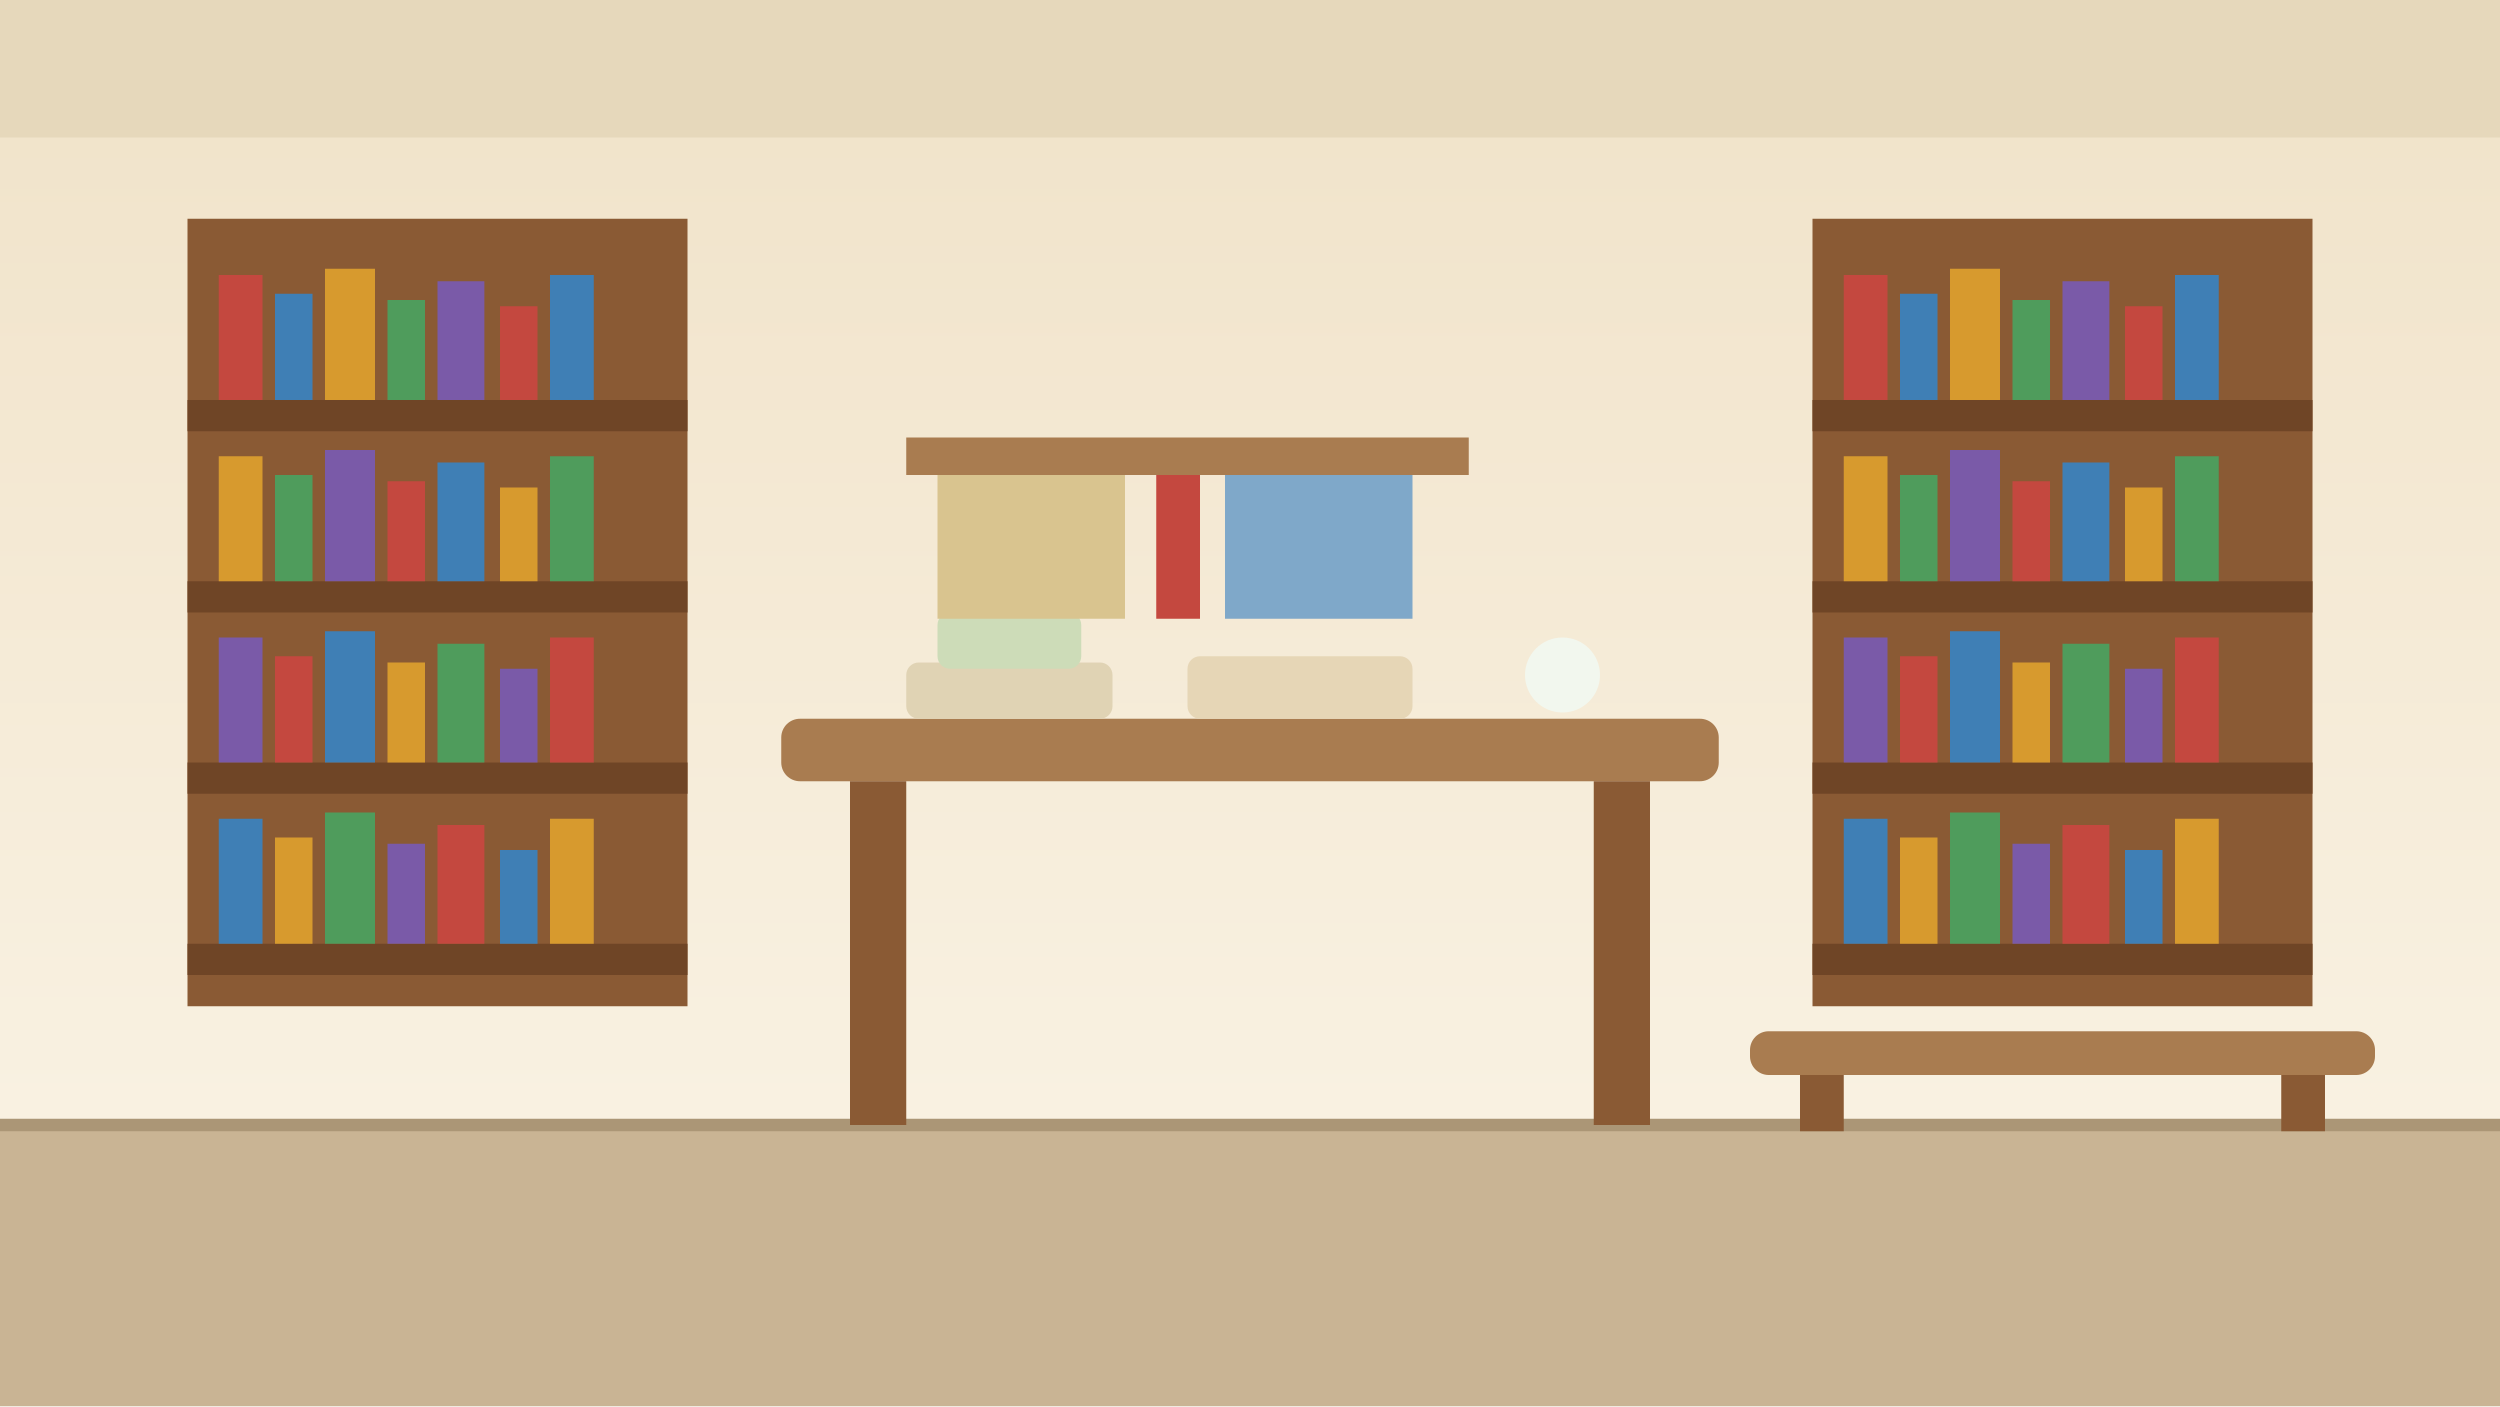
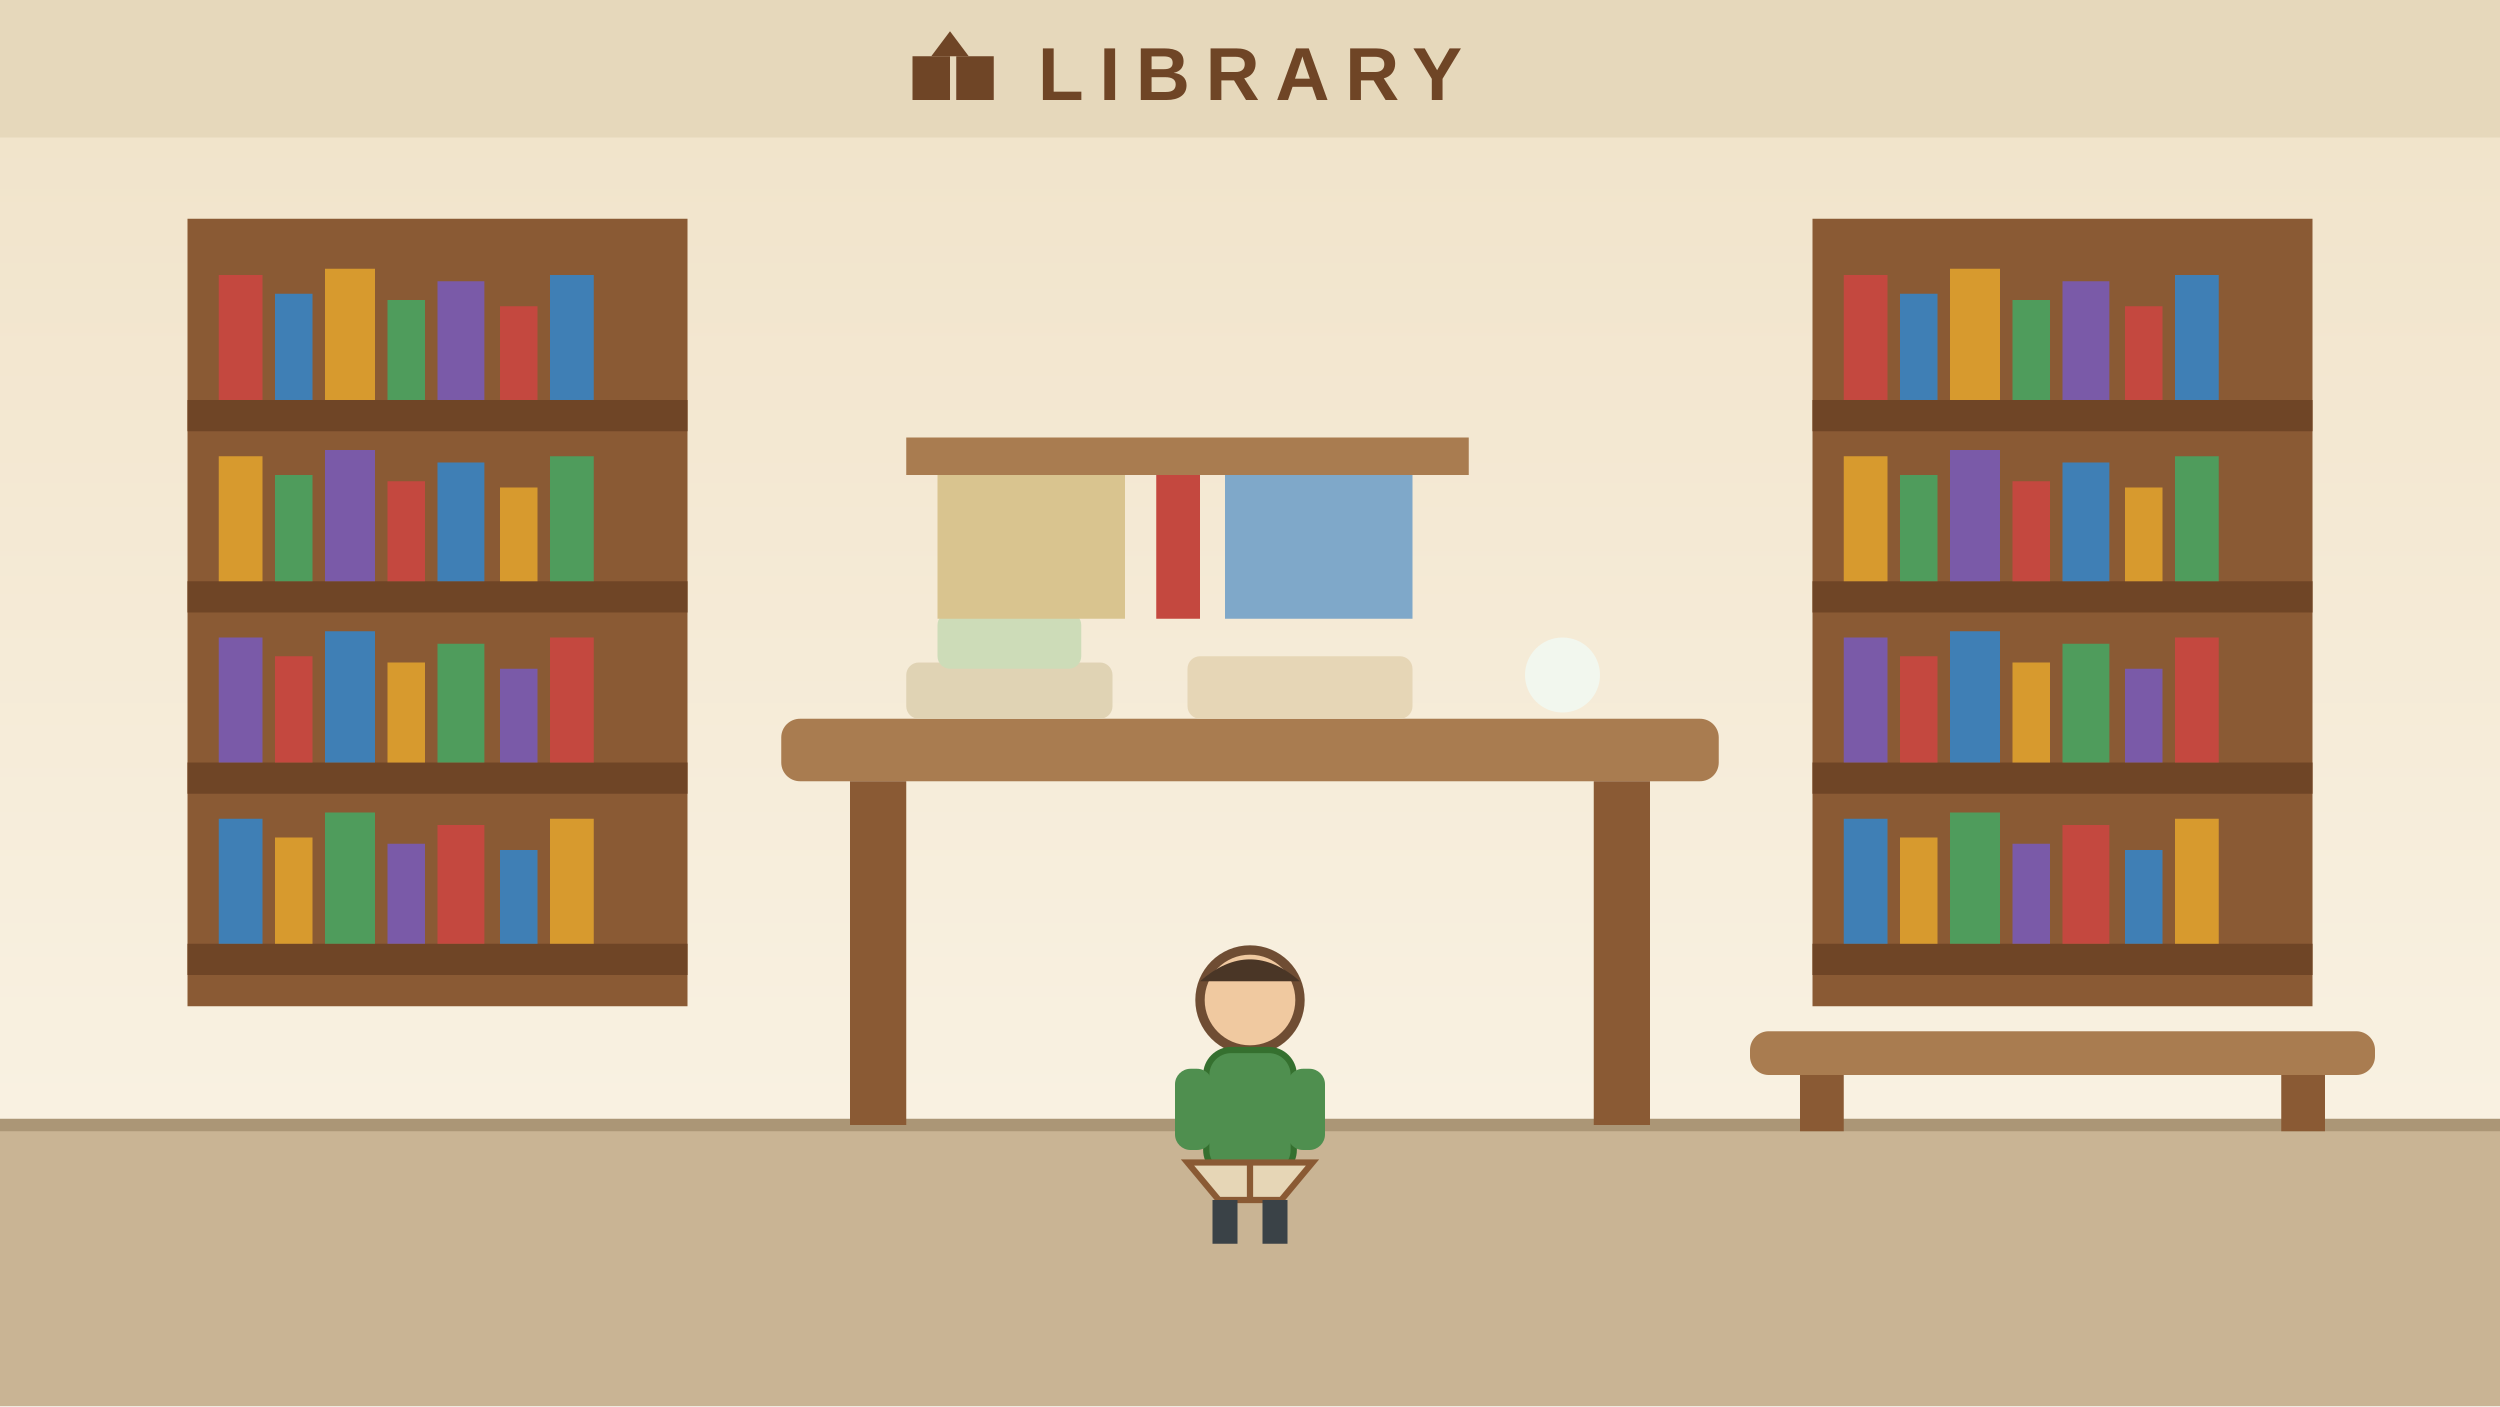
<svg xmlns="http://www.w3.org/2000/svg" width="800" height="450" viewBox="0 0 800 450" role="img" aria-label="A library with tall bookcases, reading tables and rows of books">
  <defs>
    <linearGradient id="s11sky" x1="0" y1="0" x2="0" y2="1">
      <stop offset="0" stop-color="#f0e2c8" />
      <stop offset="1" stop-color="#fbf5e8" />
    </linearGradient>
  </defs>
  <rect width="800" height="450" fill="url(#s11sky)" />
  <rect y="360" width="800" height="90" fill="#c9b494" />
  <path d="M0 360 h800" stroke="#ab9676" stroke-width="4" />
  <path d="M0 0 h800 v44 h-800 z" fill="#e6d8bb" />
+   <g fill="#6f4526">
+     <path d="M292 32 h12 v-14 h-12 z" />
+     <path d="M306 32 h12 v-14 h-12 z" />
+     <path d="M298 18 l6 -8 l6 8 z" />
+   </g>
+   <text x="400" y="32" font-family="Arial, Helvetica, sans-serif" font-size="24" font-weight="bold" fill="#6f4526" text-anchor="middle" letter-spacing="5">LIBRARY</text>
  <g>
    <rect x="60" y="70" width="160" height="252" fill="#8a5a34" />
    <rect x="580" y="70" width="160" height="252" fill="#8a5a34" />
    <g fill="#6f4526">
      <rect x="60" y="128" width="160" height="10" />
      <rect x="60" y="186" width="160" height="10" />
      <rect x="60" y="244" width="160" height="10" />
      <rect x="60" y="302" width="160" height="10" />
      <rect x="580" y="128" width="160" height="10" />
      <rect x="580" y="186" width="160" height="10" />
      <rect x="580" y="244" width="160" height="10" />
      <rect x="580" y="302" width="160" height="10" />
    </g>
    <g>
      <rect x="70" y="88" width="14" height="40" fill="#c4483f" />
      <rect x="88" y="94" width="12" height="34" fill="#3f7fb5" />
      <rect x="104" y="86" width="16" height="42" fill="#d79a2e" />
      <rect x="124" y="96" width="12" height="32" fill="#4f9c5c" />
      <rect x="140" y="90" width="15" height="38" fill="#7a5aa8" />
      <rect x="160" y="98" width="12" height="30" fill="#c4483f" />
      <rect x="176" y="88" width="14" height="40" fill="#3f7fb5" />
      <rect x="70" y="146" width="14" height="40" fill="#d79a2e" />
      <rect x="88" y="152" width="12" height="34" fill="#4f9c5c" />
      <rect x="104" y="144" width="16" height="42" fill="#7a5aa8" />
      <rect x="124" y="154" width="12" height="32" fill="#c4483f" />
      <rect x="140" y="148" width="15" height="38" fill="#3f7fb5" />
      <rect x="160" y="156" width="12" height="30" fill="#d79a2e" />
      <rect x="176" y="146" width="14" height="40" fill="#4f9c5c" />
      <rect x="70" y="204" width="14" height="40" fill="#7a5aa8" />
      <rect x="88" y="210" width="12" height="34" fill="#c4483f" />
      <rect x="104" y="202" width="16" height="42" fill="#3f7fb5" />
      <rect x="124" y="212" width="12" height="32" fill="#d79a2e" />
      <rect x="140" y="206" width="15" height="38" fill="#4f9c5c" />
      <rect x="160" y="214" width="12" height="30" fill="#7a5aa8" />
      <rect x="176" y="204" width="14" height="40" fill="#c4483f" />
      <rect x="70" y="262" width="14" height="40" fill="#3f7fb5" />
      <rect x="88" y="268" width="12" height="34" fill="#d79a2e" />
      <rect x="104" y="260" width="16" height="42" fill="#4f9c5c" />
      <rect x="124" y="270" width="12" height="32" fill="#7a5aa8" />
      <rect x="140" y="264" width="15" height="38" fill="#c4483f" />
      <rect x="160" y="272" width="12" height="30" fill="#3f7fb5" />
      <rect x="176" y="262" width="14" height="40" fill="#d79a2e" />
      <rect x="590" y="88" width="14" height="40" fill="#c4483f" />
      <rect x="608" y="94" width="12" height="34" fill="#3f7fb5" />
      <rect x="624" y="86" width="16" height="42" fill="#d79a2e" />
      <rect x="644" y="96" width="12" height="32" fill="#4f9c5c" />
      <rect x="660" y="90" width="15" height="38" fill="#7a5aa8" />
      <rect x="680" y="98" width="12" height="30" fill="#c4483f" />
      <rect x="696" y="88" width="14" height="40" fill="#3f7fb5" />
      <rect x="590" y="146" width="14" height="40" fill="#d79a2e" />
      <rect x="608" y="152" width="12" height="34" fill="#4f9c5c" />
      <rect x="624" y="144" width="16" height="42" fill="#7a5aa8" />
      <rect x="644" y="154" width="12" height="32" fill="#c4483f" />
      <rect x="660" y="148" width="15" height="38" fill="#3f7fb5" />
      <rect x="680" y="156" width="12" height="30" fill="#d79a2e" />
      <rect x="696" y="146" width="14" height="40" fill="#4f9c5c" />
      <rect x="590" y="204" width="14" height="40" fill="#7a5aa8" />
      <rect x="608" y="210" width="12" height="34" fill="#c4483f" />
      <rect x="624" y="202" width="16" height="42" fill="#3f7fb5" />
      <rect x="644" y="212" width="12" height="32" fill="#d79a2e" />
      <rect x="660" y="206" width="15" height="38" fill="#4f9c5c" />
      <rect x="680" y="214" width="12" height="30" fill="#7a5aa8" />
      <rect x="696" y="204" width="14" height="40" fill="#c4483f" />
      <rect x="590" y="262" width="14" height="40" fill="#3f7fb5" />
      <rect x="608" y="268" width="12" height="34" fill="#d79a2e" />
      <rect x="624" y="260" width="16" height="42" fill="#4f9c5c" />
      <rect x="644" y="270" width="12" height="32" fill="#7a5aa8" />
      <rect x="660" y="264" width="15" height="38" fill="#c4483f" />
      <rect x="680" y="272" width="12" height="30" fill="#3f7fb5" />
      <rect x="696" y="262" width="14" height="40" fill="#d79a2e" />
    </g>
  </g>
  <g>
    <rect x="250" y="230" width="300" height="20" rx="6" fill="#a97c50" />
    <rect x="272" y="250" width="18" height="110" fill="#8a5a34" />
    <rect x="510" y="250" width="18" height="110" fill="#8a5a34" />
    <g>
      <rect x="290" y="212" width="66" height="18" rx="4" fill="#e0d3b4" />
      <rect x="300" y="196" width="46" height="18" rx="4" fill="#cddcb8" />
      <rect x="380" y="210" width="72" height="20" rx="4" fill="#e6d6b6" />
      <circle cx="500" cy="216" r="12" fill="#f2f7ee" />
    </g>
    <g>
      <rect x="290" y="140" width="180" height="12" fill="#a97c50" />
      <rect x="300" y="152" width="60" height="46" fill="#d9c48f" />
      <rect x="370" y="152" width="14" height="46" fill="#c4483f" />
      <rect x="392" y="152" width="60" height="46" fill="#7fa8c9" />
    </g>
  </g>
  <g>
    <rect x="560" y="330" width="200" height="14" rx="6" fill="#a97c50" />
    <rect x="576" y="344" width="14" height="18" fill="#8a5a34" />
    <rect x="730" y="344" width="14" height="18" fill="#8a5a34" />
  </g>
+   <g>
+     <circle cx="400" cy="320" r="16" fill="#f0c9a0" stroke="#6f4d33" stroke-width="3" />
+     <path d="M384 314 q16 -14 32 0 z" fill="#4a3626" />
+     <rect x="386" y="336" width="28" height="40" rx="8" fill="#4f8f4f" stroke="#35702f" stroke-width="2" />
+     <rect x="376" y="342" width="12" height="26" rx="5" fill="#4f8f4f" />
+     <rect x="412" y="342" width="12" height="26" rx="5" fill="#4f8f4f" />
+     <path d="M380 372 L420 372 L410 384 L390 384 Z" fill="#e6d6b6" stroke="#8a5a34" stroke-width="2" />
+     <path d="M400 372 v12" stroke="#8a5a34" stroke-width="2" />
+     <rect x="388" y="384" width="8" height="14" fill="#3a4247" />
+     <rect x="404" y="384" width="8" height="14" fill="#3a4247" />
+   </g>
</svg>
